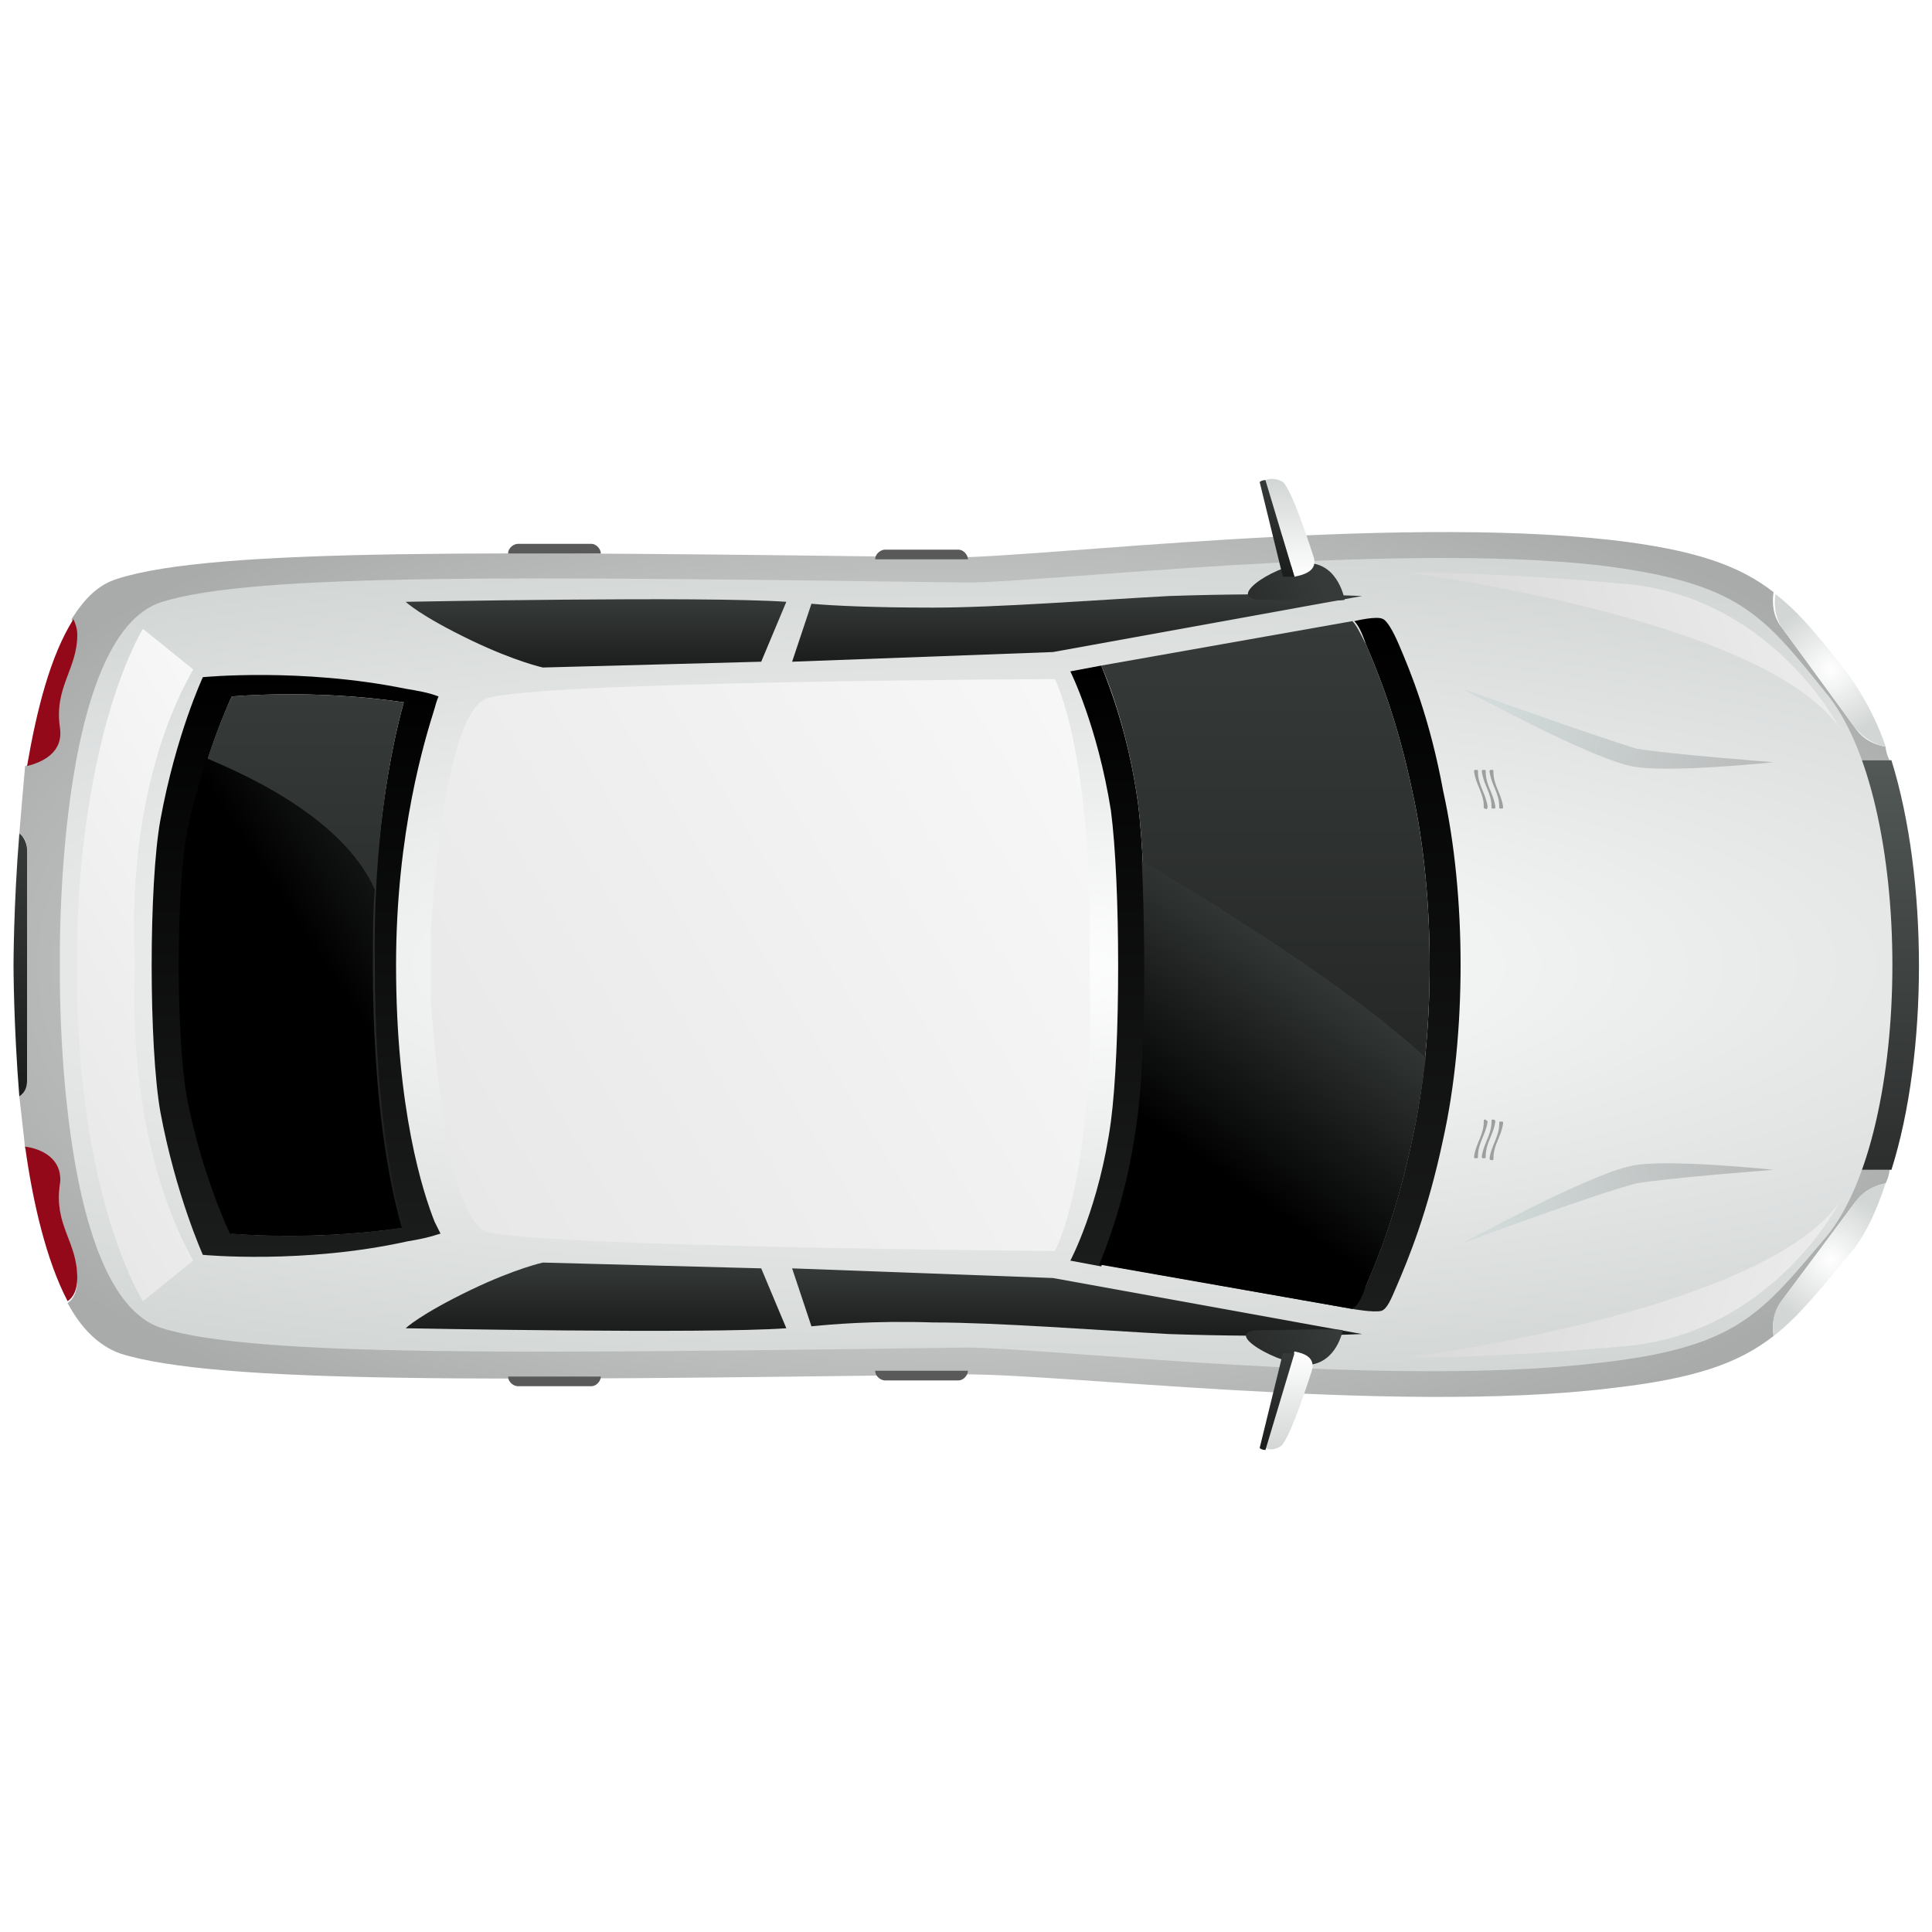
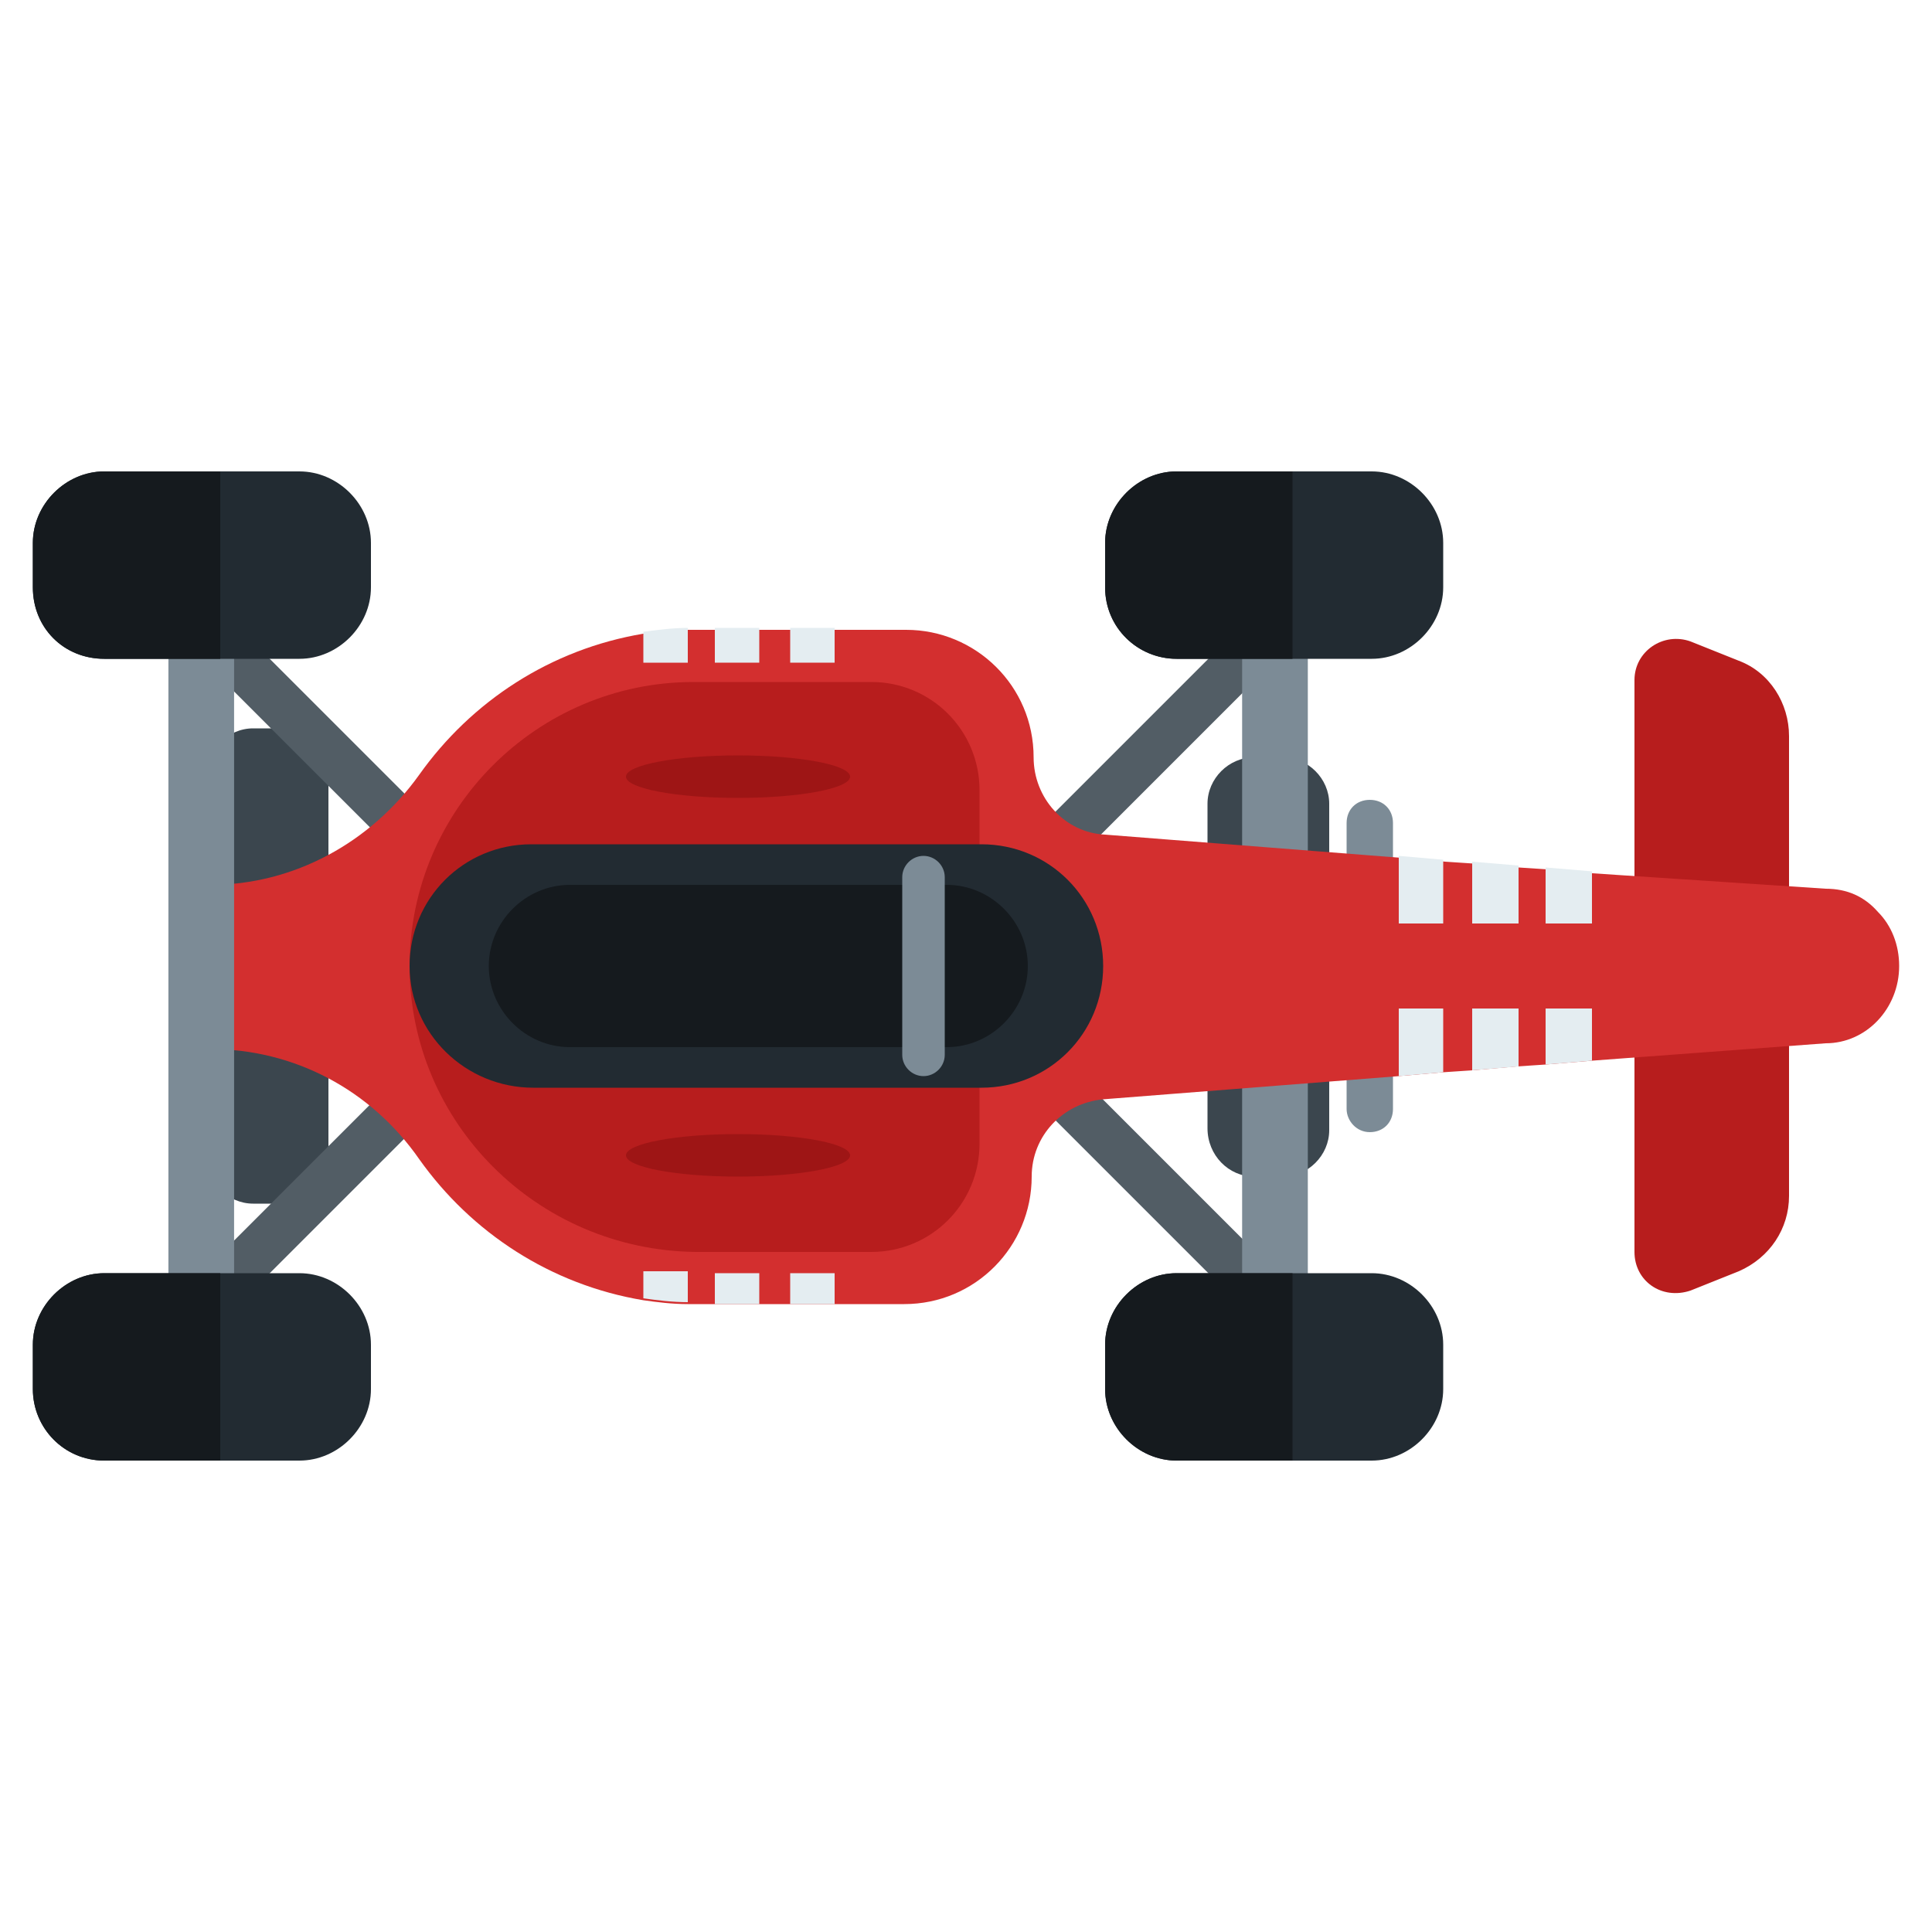
- <svg xmlns="http://www.w3.org/2000/svg" version="1.1" id="Layer_1" x="0px" y="0px" viewBox="0 0 100 52.5" style="enable-background:new 0 0 100 52.5;" xml:space="preserve" height="40" width="40">
+ <svg xmlns="http://www.w3.org/2000/svg" version="1.1" id="OBJECTS" x="0px" y="0px" viewBox="0 0 100 100" style="enable-background:new 0 0 100 100;" xml:space="preserve" height="40" width="40">
  <style type="text/css">
- 	.st0{fill:url(#SVGID_1_);}
- 	.st1{fill:url(#SVGID_2_);}
- 	.st2{fill:url(#SVGID_3_);}
- 	.st3{fill:url(#SVGID_4_);}
- 	.st4{fill:url(#SVGID_5_);}
- 	.st5{fill:url(#SVGID_6_);}
- 	.st6{fill:url(#SVGID_7_);}
- 	.st7{fill:url(#SVGID_8_);}
- 	.st8{fill:url(#SVGID_9_);}
- 	.st9{fill:url(#SVGID_10_);}
- 	.st10{fill:url(#SVGID_11_);}
- 	.st11{fill:url(#SVGID_12_);}
- 	.st12{fill:url(#SVGID_13_);}
- 	.st13{fill:url(#SVGID_14_);}
- 	.st14{fill:#93091A;}
- 	.st15{fill:url(#SVGID_15_);}
- 	.st16{fill:url(#SVGID_16_);}
- 	.st17{fill:url(#SVGID_17_);}
- 	.st18{fill:url(#SVGID_18_);}
- 	.st19{fill:url(#SVGID_19_);}
- 	.st20{fill:url(#SVGID_20_);}
- 	.st21{fill:url(#SVGID_21_);}
- 	.st22{fill:url(#SVGID_22_);}
- 	.st23{fill:url(#SVGID_23_);}
- 	.st24{fill:url(#SVGID_24_);}
- 	.st25{fill:url(#SVGID_25_);}
- 	.st26{fill:url(#SVGID_26_);}
- 	.st27{fill:url(#SVGID_27_);}
- 	.st28{fill:#595959;}
- 	.st29{fill:#9E9E9E;}
- 	.st30{fill:url(#SVGID_28_);}
- 	.st31{fill:url(#SVGID_29_);}
+ 	.st0{fill:#525D65;}
+ 	.st1{fill:#3B464E;}
+ 	.st2{fill:#7C8B96;}
+ 	.st3{fill:#B71D1D;}
+ 	.st4{fill:#D32F2F;}
+ 	.st5{fill:#222B32;}
+ 	.st6{fill:#151A1E;}
+ 	.st7{fill:#E4EDF1;}
+ 	.st8{fill:#9E1515;}
</style>
  <g>
-     <radialGradient id="SVGID_1_" cx="47.7" cy="4139.139" r="27.65" gradientTransform="matrix(6.123234e-17 1 2.0828 -1.275347e-16 -8571.7 -21.5129)" gradientUnits="userSpaceOnUse">
-       <stop offset="0" style="stop-color:#F7F7F7" />
-       <stop offset="1" style="stop-color:#A8ABAA" />
-     </radialGradient>
-     <path class="st0" d="M83.4,48.1c4.4-0.5,6.6-1.3,8.4-2.7c-0.1-0.6,0-1.2,0.4-1.8l3.8-5.1c0.4-0.5,1-0.9,1.6-1   c0.1-0.2,0.2-0.5,0.2-0.7h-4.8V15.6h4.8c-0.1-0.2-0.2-0.5-0.2-0.7c-0.6-0.1-1.2-0.4-1.6-1l-3.8-5.2c-0.4-0.5-0.5-1.2-0.4-1.8   c-1.8-1.4-4.1-2.2-8.4-2.7c-11.5-1.3-29.6,0.9-34,0.9C25.6,4.8,11.1,4.6,6.1,6.2c-1,0.3-1.7,1-2.4,2.1c0.1,0.2,0.2,0.5,0.2,0.8   c0,1.8-1.2,2.7-0.9,4.8c0.2,1.3-0.9,1.8-1.7,2C1.2,17,1.1,18.2,1,19.4c0.3,0.2,0.4,0.5,0.4,0.8v12c0,0.3-0.2,0.7-0.4,0.8   c0.1,0.9,0.2,1.7,0.3,2.7c0.8,0.1,2,0.5,1.8,2c-0.3,2,0.9,2.9,0.9,4.8c0,0.6-0.2,1-0.5,1.2c0.7,1.3,1.6,2.2,2.7,2.6   c5,1.6,19.5,1.4,43.2,1.1C53.9,47.2,72,49.5,83.4,48.1z" />
-     <linearGradient id="SVGID_2_" gradientUnits="userSpaceOnUse" x1="37.132" y1="75.313" x2="58.291" y2="75.313" gradientTransform="matrix(6.123234e-17 1 1 -6.123234e-17 20.8967 -21.5129)">
-       <stop offset="0" style="stop-color:#525956" />
-       <stop offset="1" style="stop-color:#2C2E2E" />
-     </linearGradient>
-     <path class="st1" d="M93.1,36.8h4.8c1.9-6,1.9-15.1,0-21.2h-4.8L93.1,36.8L93.1,36.8z" />
-     <radialGradient id="SVGID_3_" cx="47.7" cy="6039.411" r="22.108" gradientTransform="matrix(6.123234e-17 1 3.8388 -2.350587e-16 -23133.535 -21.5129)" gradientUnits="userSpaceOnUse">
-       <stop offset="0" style="stop-color:#FFFFFF" />
-       <stop offset="1" style="stop-color:#D2D6D5" />
-     </radialGradient>
-     <path class="st2" d="M82.7,46.8c7.2-0.8,8.4-2.5,11.8-6.5c4.6-5.5,4.6-22.7,0-28.2C91.2,8,90,6.4,82.7,5.5   C71.7,4.3,54.3,6.4,50,6.4c-22.9-0.3-36.8-0.5-41.6,1C2.8,9.1,3.1,26.2,3.1,26.2S2.8,43.3,8.4,45c4.8,1.5,18.8,1.3,41.6,1   C54.3,46,71.7,48.1,82.7,46.8z" />
-     <linearGradient id="SVGID_4_" gradientUnits="userSpaceOnUse" x1="32.21" y1="36.427" x2="63.19" y2="36.427" gradientTransform="matrix(6.123234e-17 1 1 -6.123234e-17 20.8967 -21.5129)">
-       <stop offset="0" style="stop-color:#000000" />
-       <stop offset="1" style="stop-color:#1B1C1C" />
-     </linearGradient>
-     <path class="st3" d="M58.9,17.8c-0.5-3.6-1.5-6.1-1.9-7.1L55.4,11c0,0,1.4,2.8,2.1,7.2c0.5,3.8,0.5,12.3,0,16.1   c-0.6,4.4-2.1,7.2-2.1,7.2l1.6,0.3c0.4-1,1.4-3.5,1.9-7.1C59.4,30.7,59.4,21.7,58.9,17.8z" />
-     <linearGradient id="SVGID_5_" gradientUnits="userSpaceOnUse" x1="29.753" y1="51.973" x2="65.624" y2="51.973" gradientTransform="matrix(6.123234e-17 1 1 -6.123234e-17 20.8967 -21.5129)">
-       <stop offset="0" style="stop-color:#000000" />
-       <stop offset="1" style="stop-color:#1B1C1C" />
-     </linearGradient>
-     <path class="st4" d="M70.7,9.6c0.6,1.4,1.6,3.8,2.4,7.6c1.2,5.4,1.2,12.6,0,18c-0.8,3.8-1.8,6.2-2.4,7.6c-0.3,0.6-0.5,1-0.7,1.2h0   c0,0,1.1,0.2,1.5,0.1c0.3-0.1,0.5-0.6,0.8-1.3c0.6-1.4,1.6-3.8,2.4-7.6c1.2-5.4,1.2-12.6,0-18C74,13.4,73,11,72.4,9.6   c-0.3-0.7-0.6-1.2-0.8-1.3c-0.3-0.2-1.5,0.1-1.5,0.1h0C70.3,8.6,70.5,9,70.7,9.6z" />
-     <linearGradient id="SVGID_6_" gradientUnits="userSpaceOnUse" x1="29.942" y1="44.614" x2="65.516" y2="44.614" gradientTransform="matrix(6.123234e-17 1 1 -6.123234e-17 20.8967 -21.5129)">
-       <stop offset="0" style="stop-color:#363B39" />
-       <stop offset="1" style="stop-color:#1B1C1C" />
-     </linearGradient>
-     <path class="st5" d="M58.9,17.8c0.5,3.9,0.5,12.9,0,16.8c-0.5,3.6-1.5,6.1-1.9,7.1L70,44c0.2-0.2,0.4-0.6,0.7-1.2   c0.6-1.4,1.6-3.8,2.4-7.6c1.2-5.4,1.2-12.6,0-18c-0.8-3.8-1.8-6.2-2.4-7.6c-0.3-0.6-0.5-1-0.7-1.2L57,10.7   C57.4,11.6,58.4,14.2,58.9,17.8z" />
-     <linearGradient id="SVGID_7_" gradientUnits="userSpaceOnUse" x1="32.632" y1="58.585" x2="62.734" y2="58.585" gradientTransform="matrix(6.123234e-17 1 -1 6.123234e-17 73.9493 -21.5129)">
-       <stop offset="0" style="stop-color:#000000" />
-       <stop offset="1" style="stop-color:#1B1C1C" />
-     </linearGradient>
-     <path class="st6" d="M21.1,40.5c0.6-0.1,1.1-0.2,1.7-0.4c0,0-0.1-0.2-0.3-0.6c-0.6-1.5-2-5.8-2-13.3c0-6.9,1.5-11.7,2-13.3   c0.1-0.4,0.2-0.6,0.2-0.6c-0.5-0.2-1.1-0.3-1.7-0.4c-5.4-1.1-10.5-0.6-10.5-0.6s-1.4,3-2.2,7.4c-0.6,3.3-0.6,11.7,0,15.1   c0.8,4.3,2.2,7.4,2.2,7.4S15.7,41.7,21.1,40.5z M12,40.1c0,0-1.4-2.8-2.2-6.9c-0.6-3.1-0.6-10.9,0-14c0.8-4,2.2-6.9,2.2-6.9   s4.2-0.4,8.9,0.3c-0.7,2.5-1.6,7.3-1.6,13.6c0,6.8,0.9,11.2,1.5,13.6C16.1,40.5,12,40.1,12,40.1z" />
-     <linearGradient id="SVGID_8_" gradientUnits="userSpaceOnUse" x1="33.722" y1="-5.748" x2="61.746" y2="-5.748" gradientTransform="matrix(6.123234e-17 1 1 -6.123234e-17 20.8967 -21.5129)">
-       <stop offset="0" style="stop-color:#363B39" />
-       <stop offset="1" style="stop-color:#1B1C1C" />
-     </linearGradient>
-     <path class="st7" d="M20.9,12.6c-4.8-0.7-8.9-0.3-8.9-0.3s-1.4,2.8-2.2,6.9c-0.6,3.1-0.6,10.9,0,14c0.8,4,2.2,6.9,2.2,6.9   s4.1,0.4,8.9-0.3c-0.7-2.4-1.5-6.8-1.5-13.6C19.3,19.9,20.2,15.1,20.9,12.6z" />
    <g>
-       <linearGradient id="SVGID_9_" gradientUnits="userSpaceOnUse" x1="28.55" y1="34.828" x2="32.057" y2="34.828" gradientTransform="matrix(6.123234e-17 1 1 -6.123234e-17 20.8967 -21.5129)">
-         <stop offset="0" style="stop-color:#363B39" />
-         <stop offset="1" style="stop-color:#1B1C1C" />
-       </linearGradient>
-       <path class="st8" d="M42,7.5l-1,3L54.5,10l16-2.9c0,0-4.1-0.2-10,0c-3.7,0.2-8.9,0.6-12.2,0.6C45.2,7.7,43.1,7.6,42,7.5z" />
-       <linearGradient id="SVGID_10_" gradientUnits="userSpaceOnUse" x1="63.364" y1="34.828" x2="66.871" y2="34.828" gradientTransform="matrix(6.123234e-17 1 1 -6.123234e-17 20.8967 -21.5129)">
-         <stop offset="0" style="stop-color:#363B39" />
-         <stop offset="1" style="stop-color:#1B1C1C" />
-       </linearGradient>
-       <path class="st9" d="M42,44.9l-1-3l13.5,0.5l16,2.9c0,0-4.1,0.2-10,0c-3.7-0.2-8.9-0.6-12.2-0.6C45.2,44.6,43,44.8,42,44.9z" />
+       <rect x="58.1" y="31.7" transform="matrix(0.7071 0.7071 -0.7071 0.7071 44.9873 -30.5085)" class="st0" width="2.5" height="14.7" />
+       <rect x="58.1" y="53.6" transform="matrix(0.7071 -0.7071 0.7071 0.7071 -25.7235 59.7965)" class="st0" width="2.5" height="14.7" />
+     </g>
+     <path class="st1" d="M62.5,58.4V41.6c0-1.3,1.1-2.4,2.4-2.4h1.5c1.3,0,2.4,1.1,2.4,2.4v16.9c0,1.3-1.1,2.4-2.4,2.4h-1.5   C63.6,60.9,62.5,59.8,62.5,58.4z" />
+     <path class="st1" d="M10.7,59.9V40.1c0-1.3,1.1-2.4,2.4-2.4h1.5c1.3,0,2.4,1.1,2.4,2.4v19.8c0,1.3-1.1,2.4-2.4,2.4h-1.5   C11.8,62.3,10.7,61.2,10.7,59.9z" />
+     <rect x="47.3" y="48.3" transform="matrix(-1.836970e-16 1 -1 -1.836970e-16 115.9925 -15.9925)" class="st2" width="37.3" height="3.4" />
+     <g>
+       <rect x="15.8" y="31.7" transform="matrix(-0.7071 0.7071 -0.7071 -0.7071 56.7843 54.5793)" class="st0" width="2.5" height="14.7" />
+       <rect x="15.8" y="53.6" transform="matrix(-0.7071 -0.7071 0.7071 -0.7071 -13.9256 116.1318)" class="st0" width="2.5" height="14.7" />
+     </g>
+     <path class="st3" d="M84.6,64.8V35.2c0-1.5,1.5-2.5,2.9-2l2.5,1c1.6,0.6,2.6,2.2,2.6,3.9v23.8c0,1.7-1,3.2-2.6,3.9l-2.5,1   C86,67.3,84.6,66.3,84.6,64.8z" />
+     <path class="st2" d="M69.7,57.4V42.6c0-0.7,0.5-1.2,1.2-1.2l0,0c0.7,0,1.2,0.5,1.2,1.2v14.8c0,0.7-0.5,1.2-1.2,1.2l0,0   C70.2,58.6,69.7,58,69.7,57.4z" />
+     <path class="st4" d="M46.8,67.5H36c-0.1,0-0.3,0-0.4,0c-0.8,0-1.6-0.1-2.3-0.2c-4.8-0.8-8.9-3.5-11.6-7.3   c-2.5-3.6-6.5-5.7-10.8-5.7h-0.4v-8.5h0.4c4.3,0,8.3-2.2,10.8-5.7c2.7-3.8,6.8-6.5,11.6-7.3c0.8-0.1,1.5-0.2,2.3-0.2   c0.1,0,0.3,0,0.4,0h10.9c3.6,0,6.6,2.9,6.6,6.6v0c0,2.1,1.6,3.9,3.7,4l15.3,1.2l2.3,0.2l1.5,0.1l2.3,0.2l1.5,0.1l2.3,0.2L94.5,46   c1.1,0,2,0.4,2.7,1.2c0.7,0.7,1.1,1.7,1.1,2.8c0,2.2-1.7,4-3.8,4l-12.1,0.9L80,55.1l-1.5,0.1l-2.3,0.2l-1.5,0.1l-2.3,0.2l-15.3,1.2   c-2.1,0.2-3.7,1.9-3.7,4C53.4,64.5,50.5,67.5,46.8,67.5z" />
+     <path class="st3" d="M21.2,50L21.2,50c0-8.1,6.6-14.7,14.7-14.7h9.2c3.1,0,5.6,2.5,5.6,5.6v18.3c0,3.1-2.5,5.6-5.6,5.6H36   C27.8,64.7,21.2,58.1,21.2,50z" />
+     <path class="st5" d="M21.2,50L21.2,50c0-3.5,2.8-6.3,6.3-6.3h23.3c3.5,0,6.3,2.8,6.3,6.3l0,0c0,3.5-2.8,6.3-6.3,6.3H27.6   C24.1,56.3,21.2,53.5,21.2,50z" />
+     <path class="st6" d="M25.3,50L25.3,50c0-2.3,1.9-4.2,4.2-4.2H49c2.3,0,4.2,1.9,4.2,4.2l0,0c0,2.3-1.9,4.2-4.2,4.2H29.5   C27.2,54.2,25.3,52.3,25.3,50z" />
+     <rect x="-8.2" y="48.3" transform="matrix(-1.836970e-16 1 -1 -1.836970e-16 60.4165 39.5835)" class="st2" width="37.3" height="3.4" />
+     <g>
+       <path class="st5" d="M1.7,30.4v-2.3c0-2,1.7-3.7,3.7-3.7h10.1c2,0,3.7,1.7,3.7,3.7v2.3c0,2-1.7,3.7-3.7,3.7H5.4    C3.3,34.1,1.7,32.5,1.7,30.4z" />
+       <path class="st6" d="M1.7,30.4v-2.3c0-2,1.7-3.7,3.7-3.7h6v9.7h-6C3.3,34.1,1.7,32.5,1.7,30.4z" />
+       <path class="st5" d="M1.7,71.9v-2.3c0-2,1.7-3.7,3.7-3.7h10.1c2,0,3.7,1.7,3.7,3.7v2.3c0,2-1.7,3.7-3.7,3.7H5.4    C3.3,75.6,1.7,73.9,1.7,71.9z" />
+       <path class="st6" d="M1.7,71.9v-2.3c0-2,1.7-3.7,3.7-3.7h6v9.7h-6C3.3,75.6,1.7,73.9,1.7,71.9z" />
    </g>
    <g>
-       <linearGradient id="SVGID_11_" gradientUnits="userSpaceOnUse" x1="28.8" y1="9.96" x2="32.426" y2="9.96" gradientTransform="matrix(6.123234e-17 1 1 -6.123234e-17 20.8967 -21.5129)">
-         <stop offset="0" style="stop-color:#363B39" />
-         <stop offset="1" style="stop-color:#1B1C1C" />
-       </linearGradient>
-       <path class="st10" d="M40.7,7.4l-1.3,3.1l-11.3,0.3c0,0-1.4-0.3-3.7-1.4c-2.7-1.3-3.4-2-3.4-2S36.5,7.1,40.7,7.4z" />
-       <linearGradient id="SVGID_12_" gradientUnits="userSpaceOnUse" x1="62.996" y1="9.96" x2="66.621" y2="9.96" gradientTransform="matrix(6.123234e-17 1 1 -6.123234e-17 20.8967 -21.5129)">
-         <stop offset="0" style="stop-color:#363B39" />
-         <stop offset="1" style="stop-color:#1B1C1C" />
-       </linearGradient>
-       <path class="st11" d="M40.7,45l-1.3-3.1l-11.3-0.3c0,0-1.4,0.3-3.7,1.4c-2.7,1.3-3.4,2-3.4,2S36.5,45.3,40.7,45z" />
+       <path class="st5" d="M57.2,30.4v-2.3c0-2,1.7-3.7,3.7-3.7H71c2,0,3.7,1.7,3.7,3.7v2.3c0,2-1.7,3.7-3.7,3.7H60.9    C58.9,34.1,57.2,32.5,57.2,30.4z" />
+       <path class="st6" d="M57.2,30.4v-2.3c0-2,1.7-3.7,3.7-3.7h6v9.7h-6C58.9,34.1,57.2,32.5,57.2,30.4z" />
+       <path class="st5" d="M57.2,71.9v-2.3c0-2,1.7-3.7,3.7-3.7H71c2,0,3.7,1.7,3.7,3.7v2.3c0,2-1.7,3.7-3.7,3.7H60.9    C58.9,75.6,57.2,73.9,57.2,71.9z" />
+       <path class="st6" d="M57.2,71.9v-2.3c0-2,1.7-3.7,3.7-3.7h6v9.7h-6C58.9,75.6,57.2,73.9,57.2,71.9z" />
    </g>
    <g>
-       <radialGradient id="SVGID_13_" cx="32.437" cy="75.861" r="3.413" gradientTransform="matrix(6.123234e-17 1 1.0473 -6.412863e-17 15.2909 -21.5129)" gradientUnits="userSpaceOnUse">
-         <stop offset="0" style="stop-color:#FFFFFF" />
-         <stop offset="1" style="stop-color:#D2D6D5" />
-       </radialGradient>
-       <path class="st12" d="M92.2,8.7l3.8,5.2c0.4,0.5,1,0.9,1.6,1c-0.5-1.5-1.2-2.7-1.9-3.7C94.3,9.4,93.2,8,91.9,7    C91.8,7.6,91.9,8.2,92.2,8.7z" />
-       <radialGradient id="SVGID_14_" cx="62.983" cy="75.861" r="3.412" gradientTransform="matrix(6.123234e-17 1 1.0473 -6.412863e-17 15.2909 -21.5129)" gradientUnits="userSpaceOnUse">
-         <stop offset="0" style="stop-color:#FFFFFF" />
-         <stop offset="1" style="stop-color:#D2D6D5" />
-       </radialGradient>
-       <path class="st13" d="M96,38.5l-3.8,5.1c-0.4,0.5-0.5,1.2-0.4,1.8c1.3-1,2.4-2.4,3.9-4.2c0.8-0.9,1.4-2.2,1.9-3.7    C97,37.6,96.4,37.9,96,38.5z" />
+       <g>
+         <polygon class="st7" points="82.4,47.8 80,47.8 80,44.9 82.4,45.1    " />
+         <polygon class="st7" points="78.6,47.8 76.2,47.8 76.2,44.6 78.6,44.8    " />
+         <polygon class="st7" points="74.7,47.8 72.4,47.8 72.4,44.3 74.7,44.5    " />
+       </g>
+       <g>
+         <polygon class="st7" points="80,55.1 80,52.2 82.4,52.2 82.4,54.9    " />
+         <polygon class="st7" points="76.2,55.4 76.2,52.2 78.6,52.2 78.6,55.2    " />
+         <polygon class="st7" points="72.4,55.7 72.4,52.2 74.7,52.2 74.7,55.5    " />
+       </g>
    </g>
-     <path class="st14" d="M3.1,13.9C2.8,11.8,4,10.9,4,9.1c0-0.3-0.1-0.6-0.2-0.8c-1.2,1.9-1.9,4.7-2.4,7.6C2.2,15.7,3.3,15.2,3.1,13.9   z" />
-     <path class="st14" d="M3.1,37.6c0.2-1.4-1-1.9-1.8-2c0.4,2.9,1.1,5.9,2.2,8C3.8,43.4,4,43,4,42.4C4,40.5,2.8,39.7,3.1,37.6z" />
-     <linearGradient id="SVGID_15_" gradientUnits="userSpaceOnUse" x1="33.98" y1="56.966" x2="38.965" y2="72.601" gradientTransform="matrix(6.123234e-17 1 1 -6.123234e-17 20.8967 -21.5129)">
-       <stop offset="0" style="stop-color:#D2DBDA" />
-       <stop offset="1" style="stop-color:#B5B5B5" />
-     </linearGradient>
-     <path class="st15" d="M75.7,11.9c0,0,6.4,3.5,8.7,4c1.8,0.4,7.4-0.2,7.4-0.2s-5.3-0.4-7.1-0.7C82.4,14.3,75.7,11.9,75.7,11.9z" />
-     <linearGradient id="SVGID_16_" gradientUnits="userSpaceOnUse" x1="61.047" y1="56.042" x2="57.08" y2="71.801" gradientTransform="matrix(6.123234e-17 1 1 -6.123234e-17 20.8967 -21.5129)">
-       <stop offset="0" style="stop-color:#D2DBDA" />
-       <stop offset="1" style="stop-color:#B5B5B5" />
-     </linearGradient>
-     <path class="st16" d="M75.7,40.6c0,0,6.4-3.5,8.7-4c1.8-0.4,7.4,0.2,7.4,0.2s-5.3,0.4-7.1,0.7C82.4,38.1,75.7,40.6,75.7,40.6z" />
-     <linearGradient id="SVGID_17_" gradientUnits="userSpaceOnUse" x1="47.638" y1="48.172" x2="57.6" y2="41.089" gradientTransform="matrix(6.123234e-17 1 1 -6.123234e-17 20.8967 -21.5129)">
-       <stop offset="0" style="stop-color:#363B39" />
-       <stop offset="1" style="stop-color:#000000" />
-     </linearGradient>
-     <path class="st17" d="M70.7,42.8c0.6-1.4,1.6-3.8,2.4-7.6c0.3-1.3,0.5-2.7,0.7-4.2c-4.1-3.8-11.5-8.3-14.7-10.2   c0.2,4.4,0.2,10.7-0.3,13.8c-0.5,3.6-1.5,6.1-1.9,7.1L70,44C70.3,43.8,70.5,43.4,70.7,42.8z" />
-     <linearGradient id="SVGID_18_" gradientUnits="userSpaceOnUse" x1="37.717" y1="36.174" x2="76.392" y2="-27.307" gradientTransform="matrix(6.123234e-17 1 1 -6.123234e-17 20.8967 -21.5129)">
-       <stop offset="0" style="stop-color:#F7F7F7" />
-       <stop offset="1" style="stop-color:#DBDBDB" />
-     </linearGradient>
-     <path class="st18" d="M56.4,26.2c0.2-11-1.8-14.8-1.8-14.8s-26.8,0.1-29.4,1c-1.8,0.6-2.6,7.5-2.9,12V28c0.3,4.4,1.1,11.4,2.9,12   c2.7,0.8,29.4,1,29.4,1S56.7,37.3,56.4,26.2z" />
-     <linearGradient id="SVGID_19_" gradientUnits="userSpaceOnUse" x1="42.535" y1="-5.058" x2="60.962" y2="-35.303" gradientTransform="matrix(6.123234e-17 1 1 -6.123234e-17 20.8967 -21.5129)">
-       <stop offset="0" style="stop-color:#F7F7F7" />
-       <stop offset="1" style="stop-color:#DBDBDB" />
-     </linearGradient>
-     <path class="st19" d="M4,28.1c0.3,10.7,3.4,15.5,3.4,15.5l2.6-2.1c-3.7-6.7-3-15.3-3-15.3l0,0c0,0-0.8-8.6,3-15.3L7.4,8.8   c0,0-3,4.7-3.4,15.5c0,0.6,0,1.9,0,1.9l0,0C4,26.9,4,27.6,4,28.1z" />
-     <linearGradient id="SVGID_20_" gradientUnits="userSpaceOnUse" x1="24.415" y1="83.293" x2="33.913" y2="55.943" gradientTransform="matrix(6.123234e-17 1 1 -6.123234e-17 20.8967 -21.5129)">
-       <stop offset="0" style="stop-color:#F7F7F7" />
-       <stop offset="1" style="stop-color:#DBDBDB" />
-     </linearGradient>
-     <path class="st20" d="M95.2,13.9c0,0-3.4-6.6-10.8-7.4c-7.6-0.7-11.5-0.6-11.5-0.6S91.1,8.2,95.2,13.9z" />
-     <linearGradient id="SVGID_21_" gradientUnits="userSpaceOnUse" x1="-289.329" y1="83.297" x2="-279.831" y2="55.947" gradientTransform="matrix(-6.123234e-17 -1 1 -6.123234e-17 20.8967 -239.8098)">
-       <stop offset="0" style="stop-color:#F7F7F7" />
-       <stop offset="1" style="stop-color:#DBDBDB" />
-     </linearGradient>
-     <path class="st21" d="M95.2,38.5c0,0-3.4,6.6-10.8,7.4c-7.6,0.7-11.5,0.6-11.5,0.6S91.1,44.2,95.2,38.5z" />
-     <g>
-       <linearGradient id="SVGID_22_" gradientUnits="userSpaceOnUse" x1="66.239" y1="48.007" x2="70.065" y2="40.599" gradientTransform="matrix(6.123234e-17 1 1 -6.123234e-17 20.8967 -21.5129)">
-         <stop offset="0" style="stop-color:#363B39" />
-         <stop offset="1" style="stop-color:#1B1C1C" />
-       </linearGradient>
-       <path class="st22" d="M69.5,45.1c0,0-0.3,1.7-1.8,1.8c-1.5,0-4.5-1.7-2.6-1.8C67,45.1,68.9,45,69.5,45.1z" />
-       <linearGradient id="SVGID_23_" gradientUnits="userSpaceOnUse" x1="67.742" y1="45.761" x2="72.803" y2="45.761" gradientTransform="matrix(6.123234e-17 1 1 -6.123234e-17 20.8967 -21.5129)">
-         <stop offset="0" style="stop-color:#FFFFFF" />
-         <stop offset="1" style="stop-color:#D2D6D5" />
-       </linearGradient>
-       <path class="st23" d="M66.3,51.1c0.5-0.4,1.6-3.9,1.6-3.9c0.2-0.7-0.4-0.9-0.9-1l-1.5,5C65.7,51.3,66,51.3,66.3,51.1z" />
-       <linearGradient id="SVGID_24_" gradientUnits="userSpaceOnUse" x1="67.742" y1="45.136" x2="72.803" y2="45.136" gradientTransform="matrix(6.123234e-17 1 1 -6.123234e-17 20.8967 -21.5129)">
-         <stop offset="0" style="stop-color:#363B39" />
-         <stop offset="1" style="stop-color:#1B1C1C" />
-       </linearGradient>
-       <path class="st24" d="M67,46.3c-0.3,0-0.6,0-0.6,0l-1.2,4.9c0,0,0.1,0.1,0.3,0.1L67,46.3z" />
-     </g>
-     <g>
-       <linearGradient id="SVGID_25_" gradientUnits="userSpaceOnUse" x1="27.864" y1="47.349" x2="31.201" y2="40.023" gradientTransform="matrix(6.123234e-17 1 1 -6.123234e-17 20.8967 -21.5129)">
-         <stop offset="0" style="stop-color:#363B39" />
-         <stop offset="1" style="stop-color:#1B1C1C" />
-       </linearGradient>
-       <path class="st25" d="M69.6,7.3c0,0-0.3-1.8-1.8-1.9s-4.5,1.8-2.6,1.9C67.1,7.3,69,7.4,69.6,7.3z" />
-       <linearGradient id="SVGID_26_" gradientUnits="userSpaceOnUse" x1="22.607" y1="45.85" x2="27.668" y2="45.85" gradientTransform="matrix(6.123234e-17 1 1 -6.123234e-17 20.8967 -21.5129)">
-         <stop offset="0" style="stop-color:#D2D6D5" />
-         <stop offset="1" style="stop-color:#FFFFFF" />
-       </linearGradient>
-       <path class="st26" d="M68,5.1c0,0-1.1-3.5-1.6-3.9c-0.3-0.2-0.7-0.2-0.9-0.1l1.5,5C67.5,6,68.2,5.8,68,5.1z" />
-       <linearGradient id="SVGID_27_" gradientUnits="userSpaceOnUse" x1="22.603" y1="45.192" x2="27.663" y2="45.192" gradientTransform="matrix(6.123234e-17 1 1 -6.123234e-17 20.8967 -21.5129)">
-         <stop offset="0" style="stop-color:#363B39" />
-         <stop offset="1" style="stop-color:#1B1C1C" />
-       </linearGradient>
-       <path class="st27" d="M65.5,1.1c-0.2,0-0.3,0.1-0.3,0.1l1.2,4.9c0,0,0.3,0,0.6,0L65.5,1.1z" />
-     </g>
-     <path class="st28" d="M50.1,5.2c0-0.2-0.2-0.5-0.5-0.5h-3.8c-0.2,0-0.5,0.2-0.5,0.5H50.1z" />
-     <path class="st28" d="M31.1,4.9c0-0.2-0.2-0.5-0.5-0.5h-3.8c-0.2,0-0.5,0.2-0.5,0.5H31.1z" />
-     <path class="st28" d="M50.1,47.2c0,0.2-0.2,0.5-0.5,0.5h-3.8c-0.2,0-0.5-0.2-0.5-0.5H50.1z" />
-     <path class="st28" d="M31.1,47.5c0,0.2-0.2,0.5-0.5,0.5h-3.8c-0.2,0-0.5-0.2-0.5-0.5H31.1z" />
    <g>
      <g>
        <g>
-           <path class="st29" d="M77.1,16.2c0.1,0.7,0.5,1.1,0.5,1.8c0,0.1,0,0.1,0.1,0.1c0.1,0,0.1,0,0.1-0.1c-0.1-0.7-0.5-1.1-0.5-1.8      c0-0.1,0-0.1-0.1-0.1C77.1,16.1,77.1,16.1,77.1,16.2z" />
-           <path class="st29" d="M77.4,18c-0.1-0.7-0.5-1.1-0.5-1.8c0-0.1,0-0.1-0.1-0.1c-0.1,0-0.1,0-0.1,0.1c0.1,0.7,0.5,1.1,0.5,1.8      c0,0.1,0,0.1,0.1,0.1S77.4,18.1,77.4,18z" />
-           <path class="st29" d="M77,18c-0.1-0.7-0.5-1.1-0.5-1.8c0-0.1,0-0.1-0.1-0.1c-0.1,0-0.1,0-0.1,0.1c0.1,0.7,0.5,1.1,0.5,1.8      c0,0.1,0,0.1,0.1,0.1C76.9,18.2,77,18.1,77,18z" />
+           <rect x="40.9" y="32.5" class="st7" width="2.3" height="1.8" />
+           <rect x="37" y="32.5" class="st7" width="2.3" height="1.8" />
+           <path class="st7" d="M35.6,34.3h-2.3v-1.6c0.8-0.1,1.5-0.2,2.3-0.2V34.3z" />
        </g>
      </g>
      <g>
        <g>
-           <path class="st29" d="M77.1,36.2c0.1-0.7,0.5-1.1,0.5-1.8c0-0.1,0-0.1,0.1-0.1c0.1,0,0.1,0,0.1,0.1c-0.1,0.7-0.5,1.1-0.5,1.8      c0,0.1,0,0.1-0.1,0.1C77.1,36.3,77.1,36.2,77.1,36.2z" />
-           <path class="st29" d="M77.4,34.3c-0.1,0.7-0.5,1.1-0.5,1.8c0,0.1,0,0.1-0.1,0.1c-0.1,0-0.1,0-0.1-0.1c0.1-0.7,0.5-1.1,0.5-1.8      c0-0.1,0-0.1,0.1-0.1S77.4,34.3,77.4,34.3z" />
-           <path class="st29" d="M77,34.3c-0.1,0.7-0.5,1.1-0.5,1.8c0,0.1,0,0.1-0.1,0.1c-0.1,0-0.1,0-0.1-0.1c0.1-0.7,0.5-1.1,0.5-1.8      c0-0.1,0-0.1,0.1-0.1C76.9,34.2,77,34.3,77,34.3z" />
+           <rect x="40.9" y="65.9" class="st7" width="2.3" height="1.6" />
+           <rect x="37" y="65.9" class="st7" width="2.3" height="1.6" />
+           <path class="st7" d="M35.6,67.4c-0.8,0-1.6-0.1-2.3-0.2v-1.4h2.3V67.4z" />
        </g>
      </g>
    </g>
-     <linearGradient id="SVGID_28_" gradientUnits="userSpaceOnUse" x1="40.896" y1="-19.841" x2="54.504" y2="-19.841" gradientTransform="matrix(6.123234e-17 1 1 -6.123234e-17 20.8967 -21.5129)">
-       <stop offset="0" style="stop-color:#363B39" />
-       <stop offset="1" style="stop-color:#1B1C1C" />
-     </linearGradient>
-     <path class="st30" d="M1.4,32.2V20.2c0-0.3-0.2-0.7-0.4-0.8c-0.3,3.7-0.3,6.8-0.3,6.8s0,3.1,0.3,6.8C1.3,32.8,1.4,32.5,1.4,32.2z" />
-     <linearGradient id="SVGID_29_" gradientUnits="userSpaceOnUse" x1="40.884" y1="7.596" x2="48.267" y2="-3.725" gradientTransform="matrix(6.123234e-17 1 1 -6.123234e-17 20.8967 -21.5129)">
-       <stop offset="0" style="stop-color:#363B39" />
-       <stop offset="1" style="stop-color:#000000" />
-     </linearGradient>
-     <path class="st31" d="M20.8,39.8c-0.7-2.4-1.5-6.8-1.5-13.6c0-1.4,0-2.7,0.1-3.9c-1.7-3.9-7.3-6.2-8.7-6.8c-0.3,1-0.7,2.3-1,3.7   c-0.6,3.1-0.6,10.9,0,14c0.8,4,2.2,6.9,2.2,6.9S16.1,40.5,20.8,39.8z" />
+     <path class="st2" d="M46.7,54.6v-9.2c0-0.6,0.5-1.1,1.1-1.1l0,0c0.6,0,1.1,0.5,1.1,1.1v9.2c0,0.6-0.5,1.1-1.1,1.1l0,0   C47.2,55.7,46.7,55.2,46.7,54.6z" />
+     <g>
+       <ellipse class="st8" cx="38.2" cy="40.2" rx="5.8" ry="1.1" />
+       <ellipse class="st8" cx="38.2" cy="59.8" rx="5.8" ry="1.1" />
+     </g>
  </g>
</svg>
